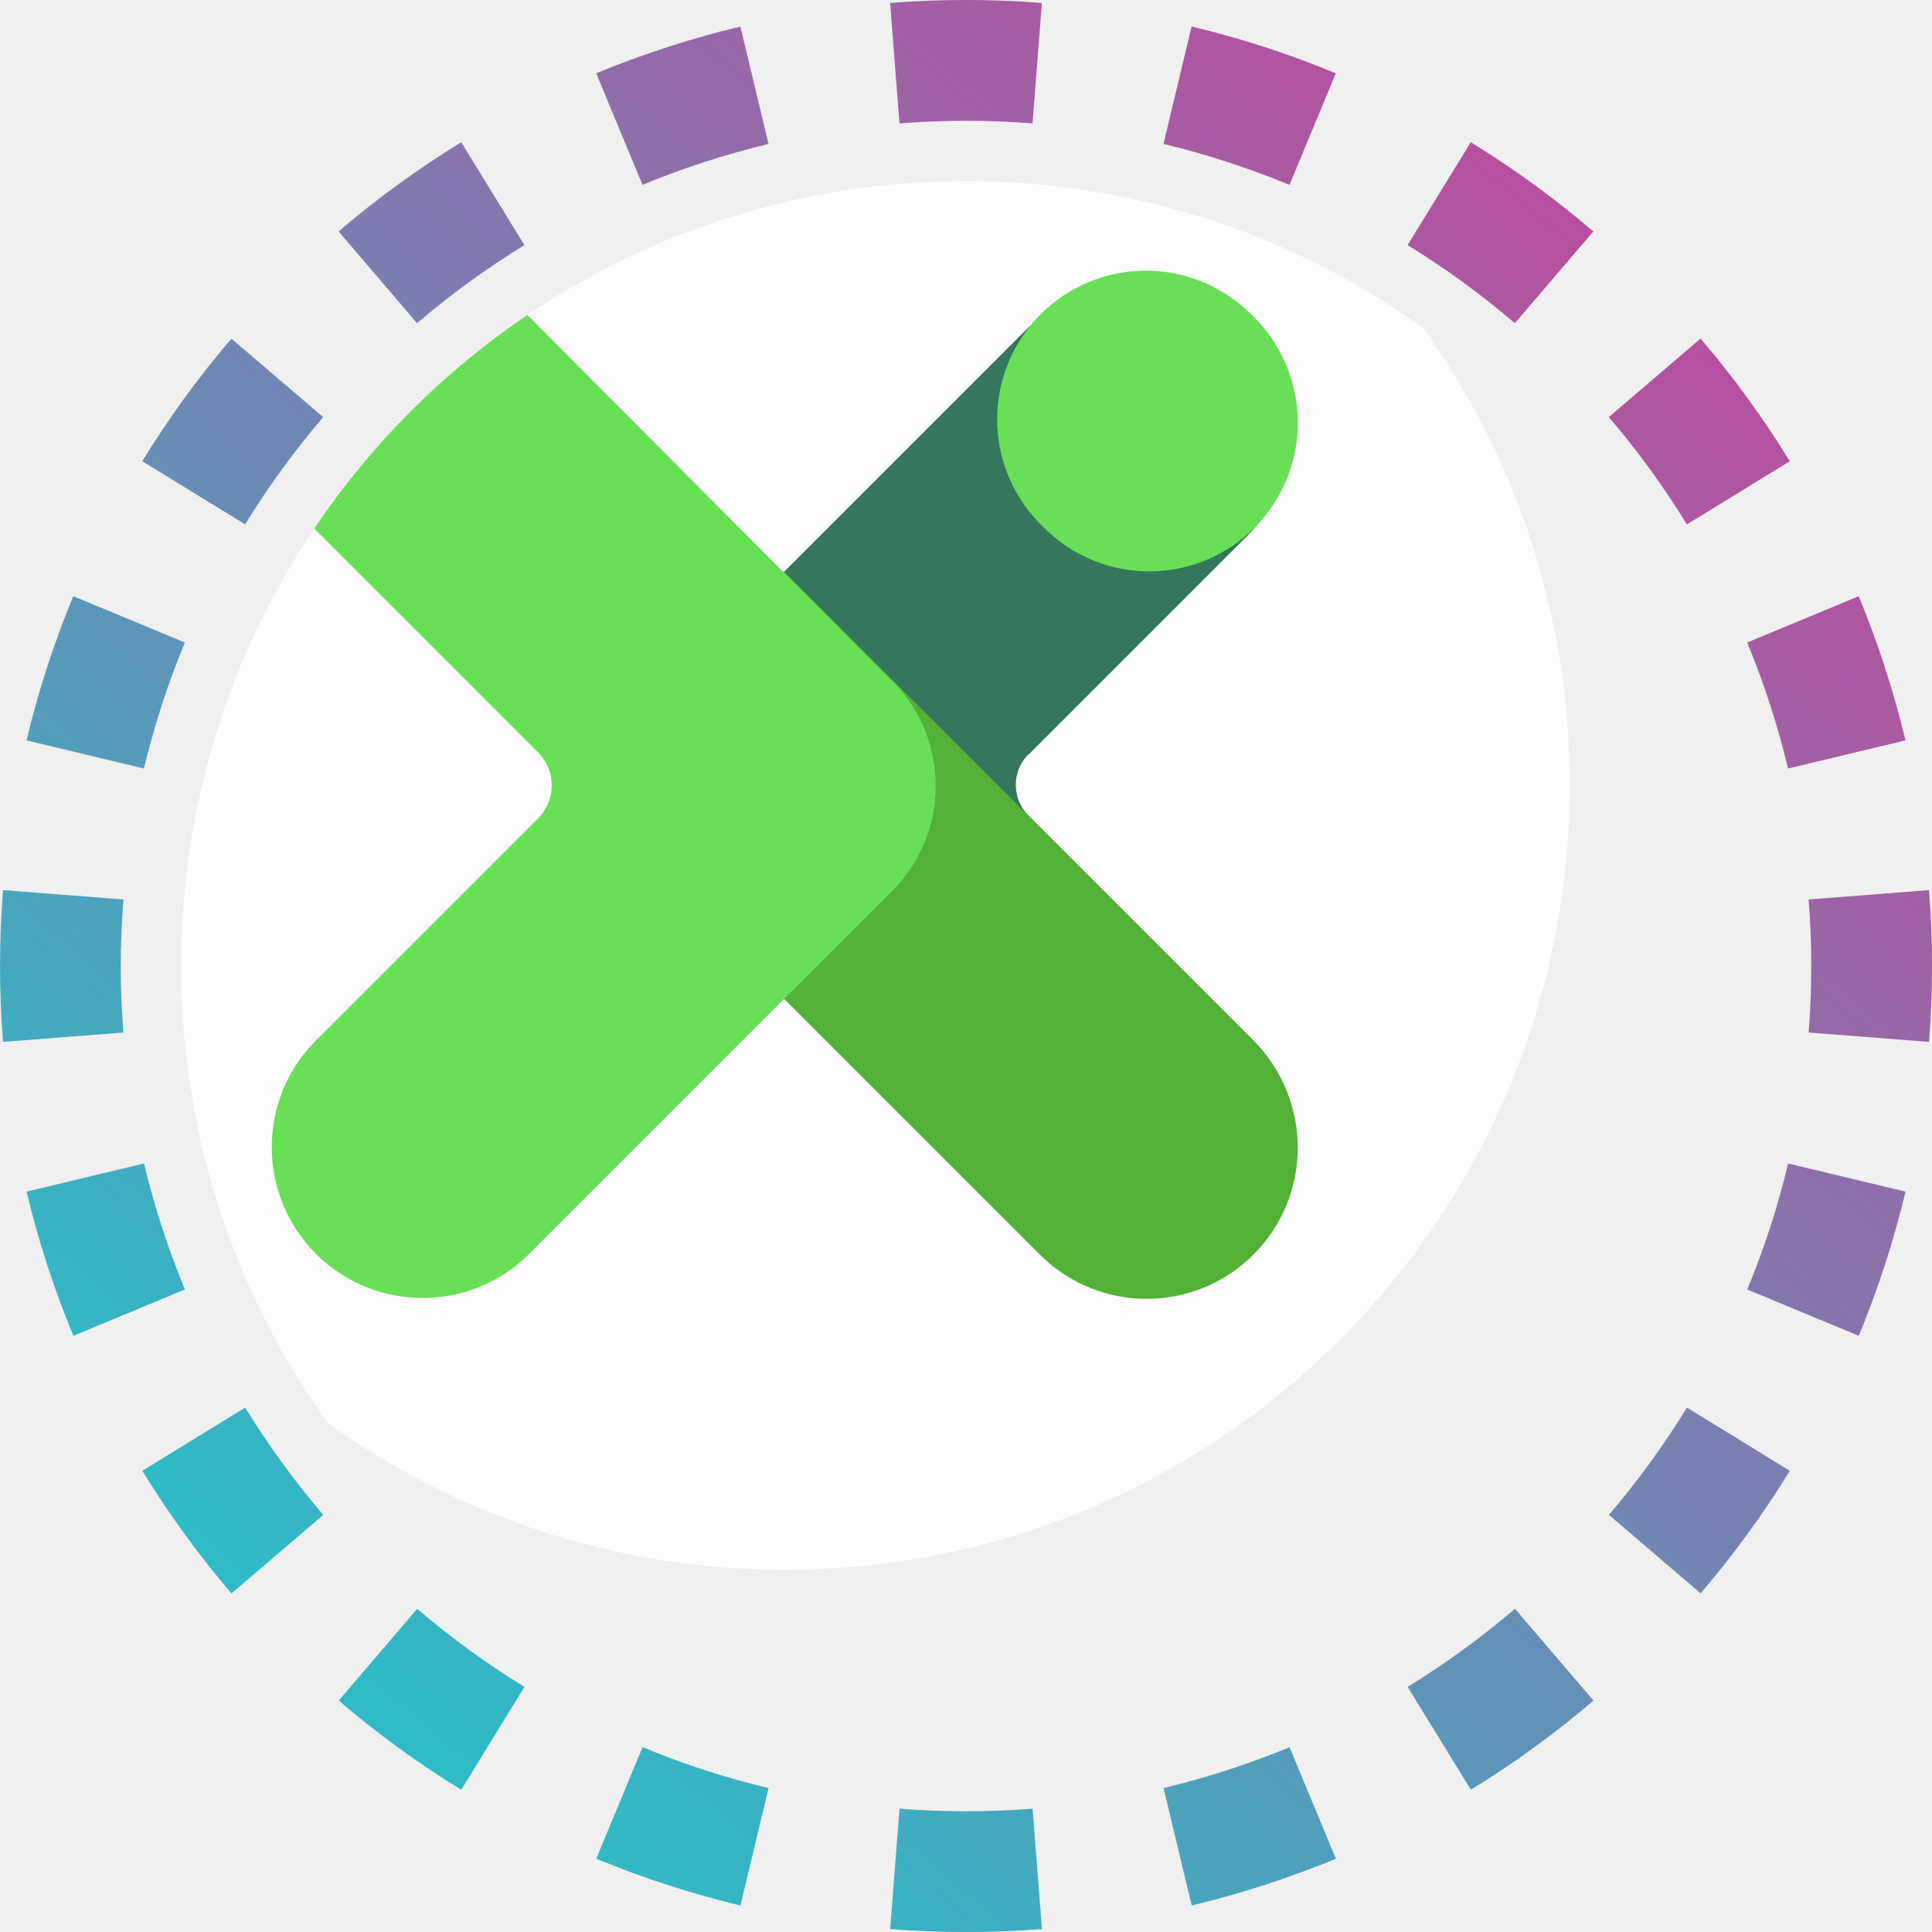
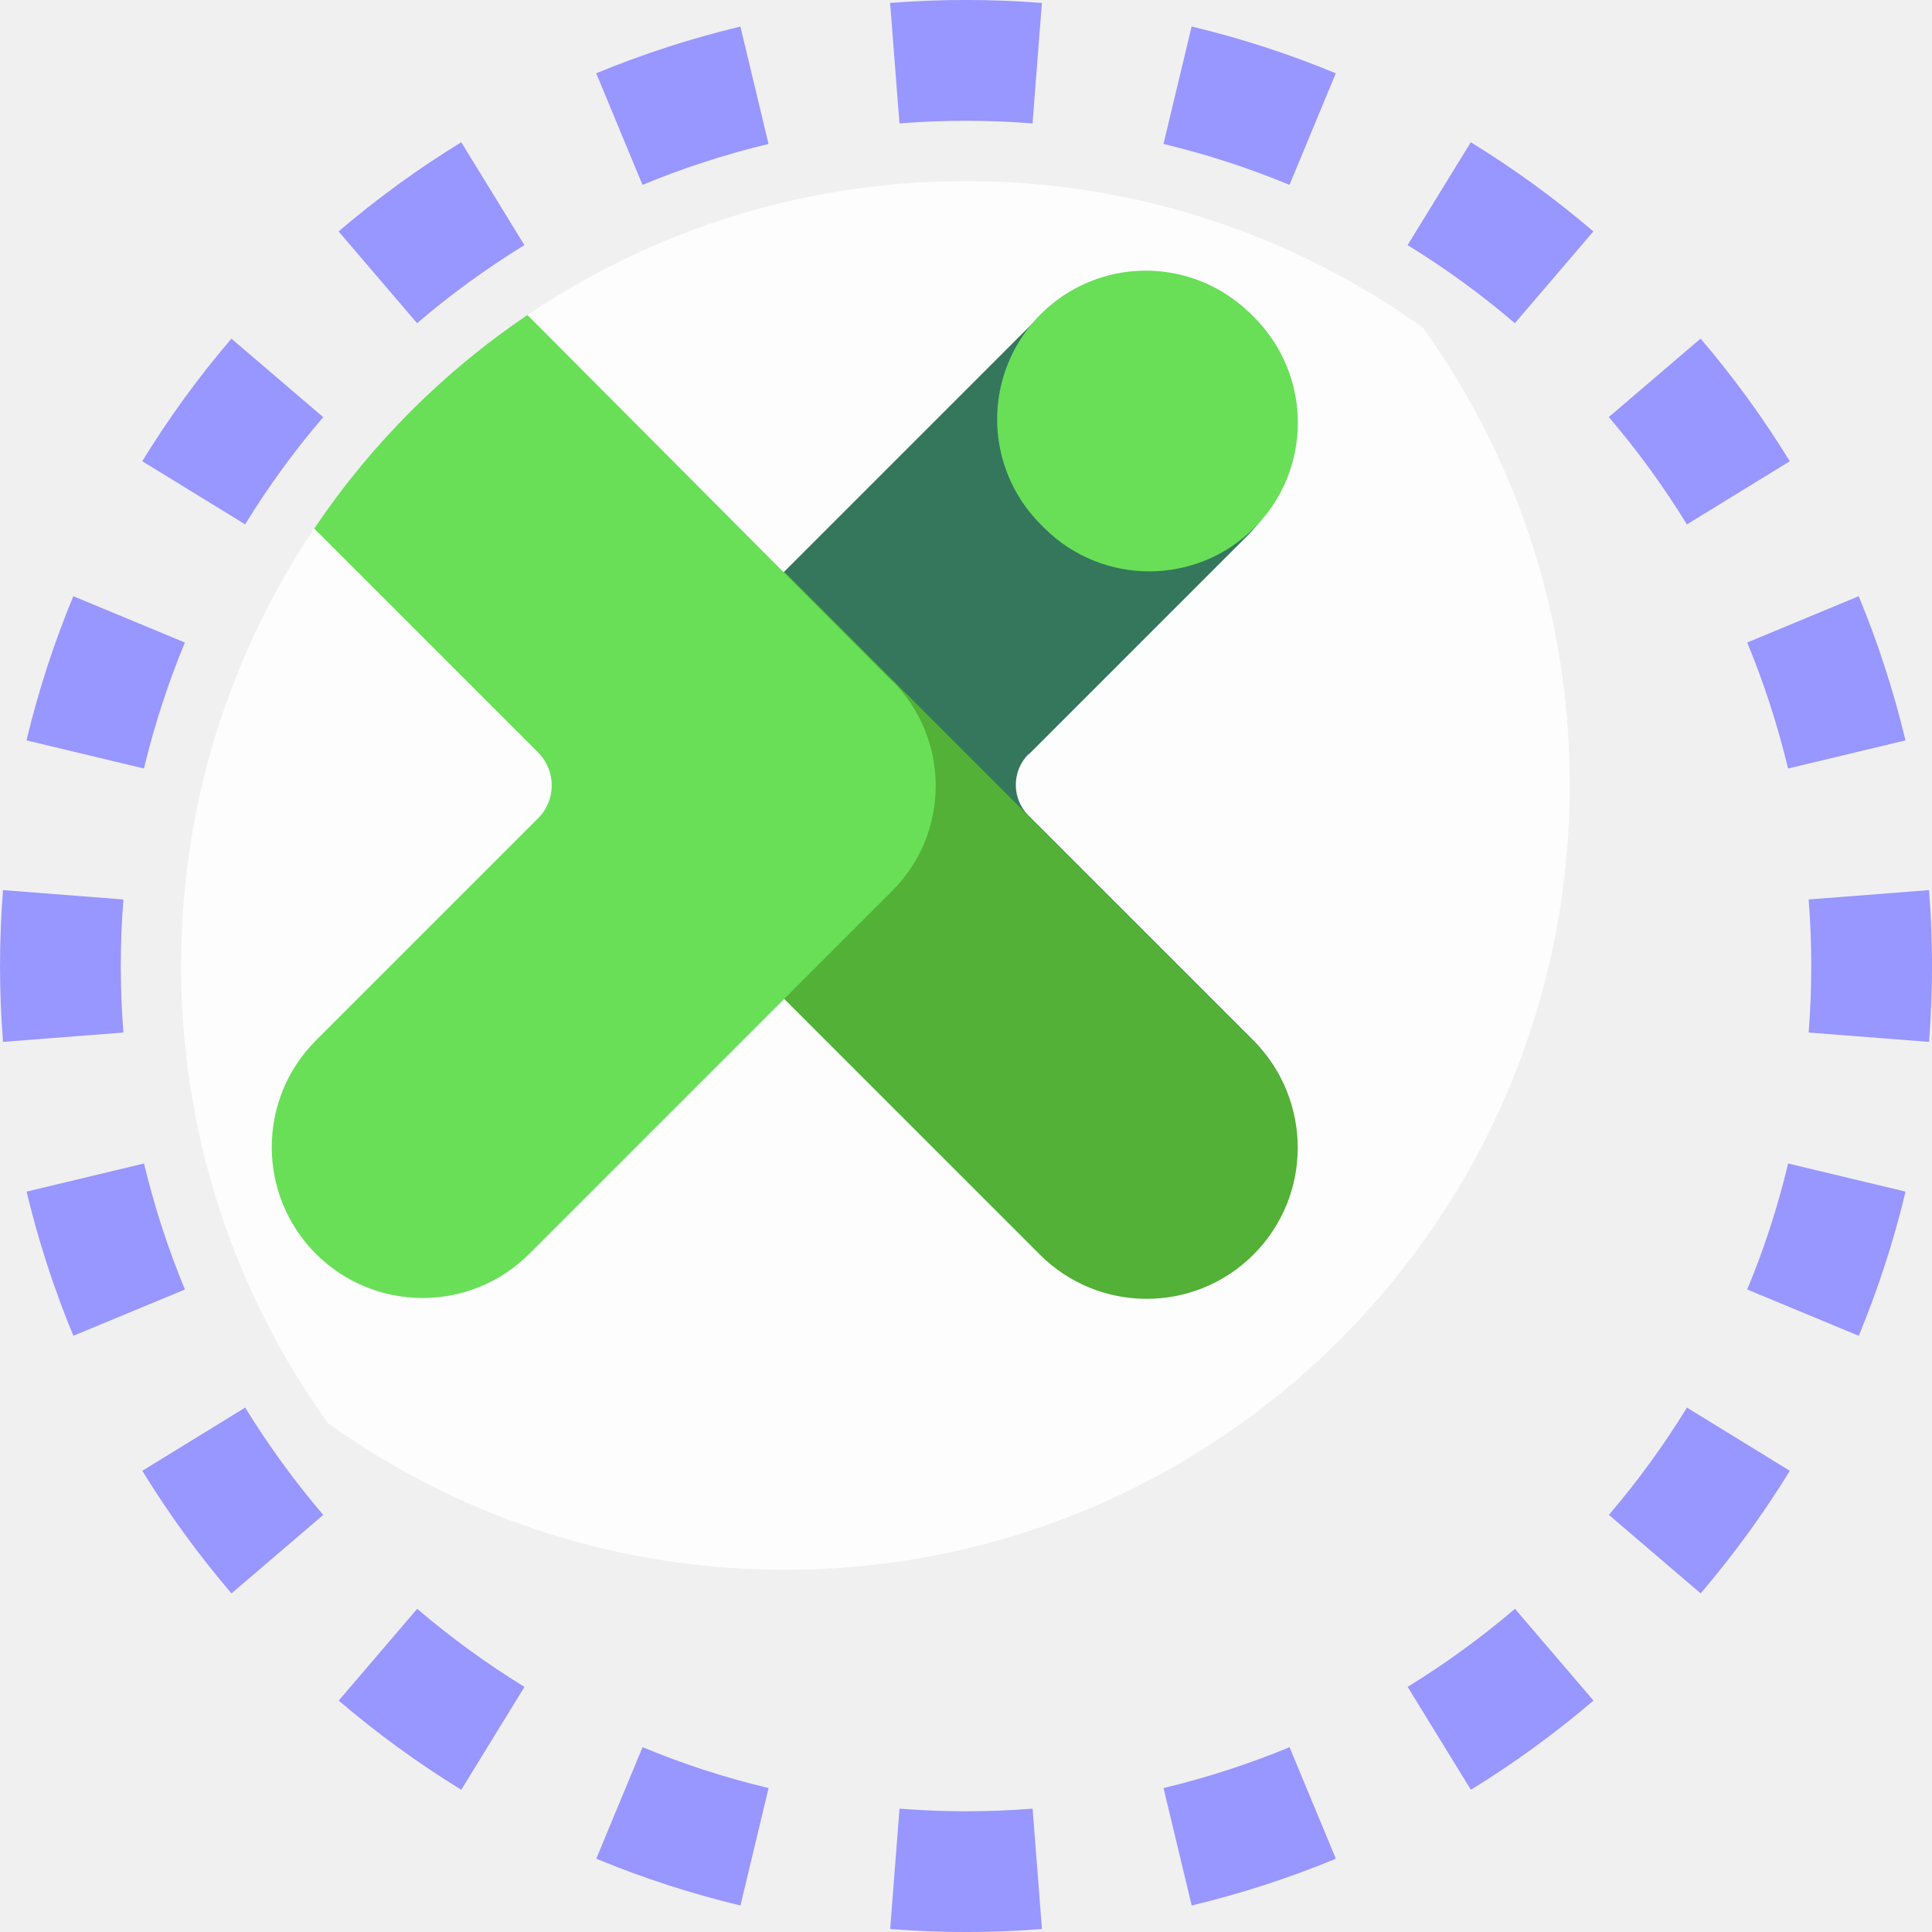
<svg xmlns="http://www.w3.org/2000/svg" width="32" height="32" fill="none" viewBox="0 0 32 32">
-   <path fill="url(#stataxdai__paint0_linear_42_5)" fill-rule="evenodd" d="m31.951 17.257-1.994-.155a14 14 0 0 0 0-2.204l1.994-.155a16 16 0 0 1 0 2.514m-.39-4.994-1.945.466q-.26-1.08-.677-2.087l1.847-.767q.478 1.154.775 2.388M29.644 7.64 27.94 8.686a14 14 0 0 0-1.293-1.778l1.52-1.3a16 16 0 0 1 1.477 2.031m-3.253-3.806-1.3 1.52a14 14 0 0 0-1.777-1.293l1.047-1.704q1.076.661 2.03 1.477m-4.266-2.619-.767 1.848a14 14 0 0 0-2.087-.678l.466-1.945c.822.196 1.62.457 2.388.775M17.257.05l-.155 1.994a14 14 0 0 0-2.204 0L14.743.049a16 16 0 0 1 2.514 0m-4.994.39.466 1.945q-1.08.26-2.087.678l-.767-1.848A16 16 0 0 1 12.263.44M7.64 2.356 8.686 4.06a14 14 0 0 0-1.778 1.293l-1.3-1.52A16 16 0 0 1 7.64 2.356M3.833 5.609l1.52 1.3A14 14 0 0 0 4.06 8.685L2.356 7.639q.661-1.076 1.477-2.03M1.214 9.875l1.848.767a14 14 0 0 0-.678 2.087l-1.945-.466c.196-.822.457-1.62.775-2.388M.05 14.743a16 16 0 0 0 0 2.514l1.994-.155a14 14 0 0 1 0-2.204zm.39 4.994 1.945-.466q.26 1.08.678 2.087l-1.848.767a16 16 0 0 1-.775-2.388m1.917 4.624 1.704-1.047q.579.941 1.293 1.778l-1.52 1.3a16 16 0 0 1-1.477-2.031m3.253 3.806 1.3-1.52q.835.714 1.777 1.293l-1.047 1.704a16 16 0 0 1-2.03-1.477m4.266 2.619.767-1.848q1.007.42 2.087.678l-.466 1.945a16 16 0 0 1-2.388-.775m4.868 1.165.155-1.994a14 14 0 0 0 2.204 0l.155 1.994a16 16 0 0 1-2.514 0m4.994-.39-.466-1.945q1.08-.26 2.087-.677l.767 1.847a16 16 0 0 1-2.388.775m4.624-1.917-1.047-1.704q.941-.579 1.778-1.293l1.3 1.52a16 16 0 0 1-2.031 1.477m3.806-3.253-1.52-1.3a14 14 0 0 0 1.293-1.777l1.704 1.047q-.661 1.076-1.477 2.03m2.619-4.266-1.848-.767q.42-1.007.678-2.087l1.945.466a16 16 0 0 1-.775 2.388" clip-rule="evenodd" />
+   <path fill="#9896FF" fill-rule="evenodd" d="m31.951 17.257-1.994-.155a14 14 0 0 0 0-2.204l1.994-.155a16 16 0 0 1 0 2.514m-.39-4.994-1.945.466q-.26-1.08-.677-2.087l1.847-.767q.478 1.154.775 2.388M29.644 7.64 27.94 8.686a14 14 0 0 0-1.293-1.778l1.52-1.3a16 16 0 0 1 1.477 2.031m-3.253-3.806-1.3 1.52a14 14 0 0 0-1.777-1.293l1.047-1.704q1.076.661 2.03 1.477m-4.266-2.619-.767 1.848a14 14 0 0 0-2.087-.678l.466-1.945c.822.196 1.62.457 2.388.775M17.257.05l-.155 1.994a14 14 0 0 0-2.204 0L14.743.049a16 16 0 0 1 2.514 0m-4.994.39.466 1.945q-1.08.26-2.087.678l-.767-1.848A16 16 0 0 1 12.263.44M7.64 2.356 8.686 4.06a14 14 0 0 0-1.778 1.293l-1.3-1.52A16 16 0 0 1 7.64 2.356M3.833 5.609l1.52 1.3A14 14 0 0 0 4.06 8.685L2.356 7.639q.661-1.076 1.477-2.03M1.214 9.875l1.848.767a14 14 0 0 0-.678 2.087l-1.945-.466c.196-.822.457-1.62.775-2.388M.05 14.743a16 16 0 0 0 0 2.514l1.994-.155a14 14 0 0 1 0-2.204zm.39 4.994 1.945-.466q.26 1.08.678 2.087l-1.848.767a16 16 0 0 1-.775-2.388m1.917 4.624 1.704-1.047q.579.941 1.293 1.778l-1.52 1.3a16 16 0 0 1-1.477-2.031m3.253 3.806 1.3-1.52q.835.714 1.777 1.293l-1.047 1.704a16 16 0 0 1-2.03-1.477m4.266 2.619.767-1.848q1.007.42 2.087.678l-.466 1.945a16 16 0 0 1-2.388-.775m4.868 1.165.155-1.994a14 14 0 0 0 2.204 0l.155 1.994a16 16 0 0 1-2.514 0m4.994-.39-.466-1.945q1.08-.26 2.087-.677l.767 1.847a16 16 0 0 1-2.388.775m4.624-1.917-1.047-1.704q.941-.579 1.778-1.293l1.3 1.52a16 16 0 0 1-2.031 1.477m3.806-3.253-1.52-1.3a14 14 0 0 0 1.293-1.777l1.704 1.047q-.661 1.076-1.477 2.03m2.619-4.266-1.848-.767q.42-1.007.678-2.087l1.945.466a16 16 0 0 1-.775 2.388" clip-rule="evenodd" />
  <g clip-path="url(#stataxdai__circleClip)">
    <g style="transform:scale(.8125);transform-origin:50% 50%">
      <g clip-path="url(#stataxdai__xdai__clip0_297_61)">
        <path fill="#FDFDFD" d="M16 32c8.837 0 16-7.163 16-16S24.837 0 16 0 0 7.163 0 16s7.163 16 16 16" />
        <path fill="#34775D" d="m20.97 15.38 4.45-4.45c1.14-1.14 1.36-3 .34-4.24a3.09 3.09 0 0 0-4.57-.24L11.64 16l9.55 9.55c1.2 1.2 3.15 1.2 4.35 0s1.2-3.15 0-4.35l-4.57-4.57a.887.887 0 0 1 0-1.26z" />
        <path fill="#52B136" d="M11.643 16.02 16 11.666l9.553 9.553a3.08 3.08 0 0 1 0 4.356 3.08 3.08 0 0 1-4.356 0z" />
        <path fill="#68DF57" d="m25.582 6.487-.07-.07a3.03 3.03 0 1 0-4.285 4.285l.07.07a3.03 3.03 0 0 0 4.285-4.285M18.19 13.89l-7.4-7.43c-1.2-1.2-3.15-1.2-4.35 0s-1.2 3.15 0 4.35l4.53 4.53c.37.37.37.97 0 1.34l-4.53 4.53c-1.2 1.2-1.2 3.15 0 4.35s3.15 1.2 4.35 0l7.4-7.4a3.03 3.03 0 0 0 0-4.28z" />
      </g>
      <defs>
        <clipPath id="stataxdai__xdai__clip0_297_61">
          <path fill="#fff" d="M0 0h32v32H0z" />
        </clipPath>
      </defs>
    </g>
  </g>
  <defs>
-     <linearGradient id="stataxdai__paint0_linear_42_5" x1="26.976" x2="6.592" y1="4.32" y2="28.352" gradientUnits="userSpaceOnUse">
-       <stop stop-color="#B6509E" />
-       <stop offset="1" stop-color="#2EBAC6" />
-     </linearGradient>
    <clipPath id="stataxdai__circleClip">
      <circle cx="16" cy="16" r="13" />
    </clipPath>
  </defs>
</svg>
